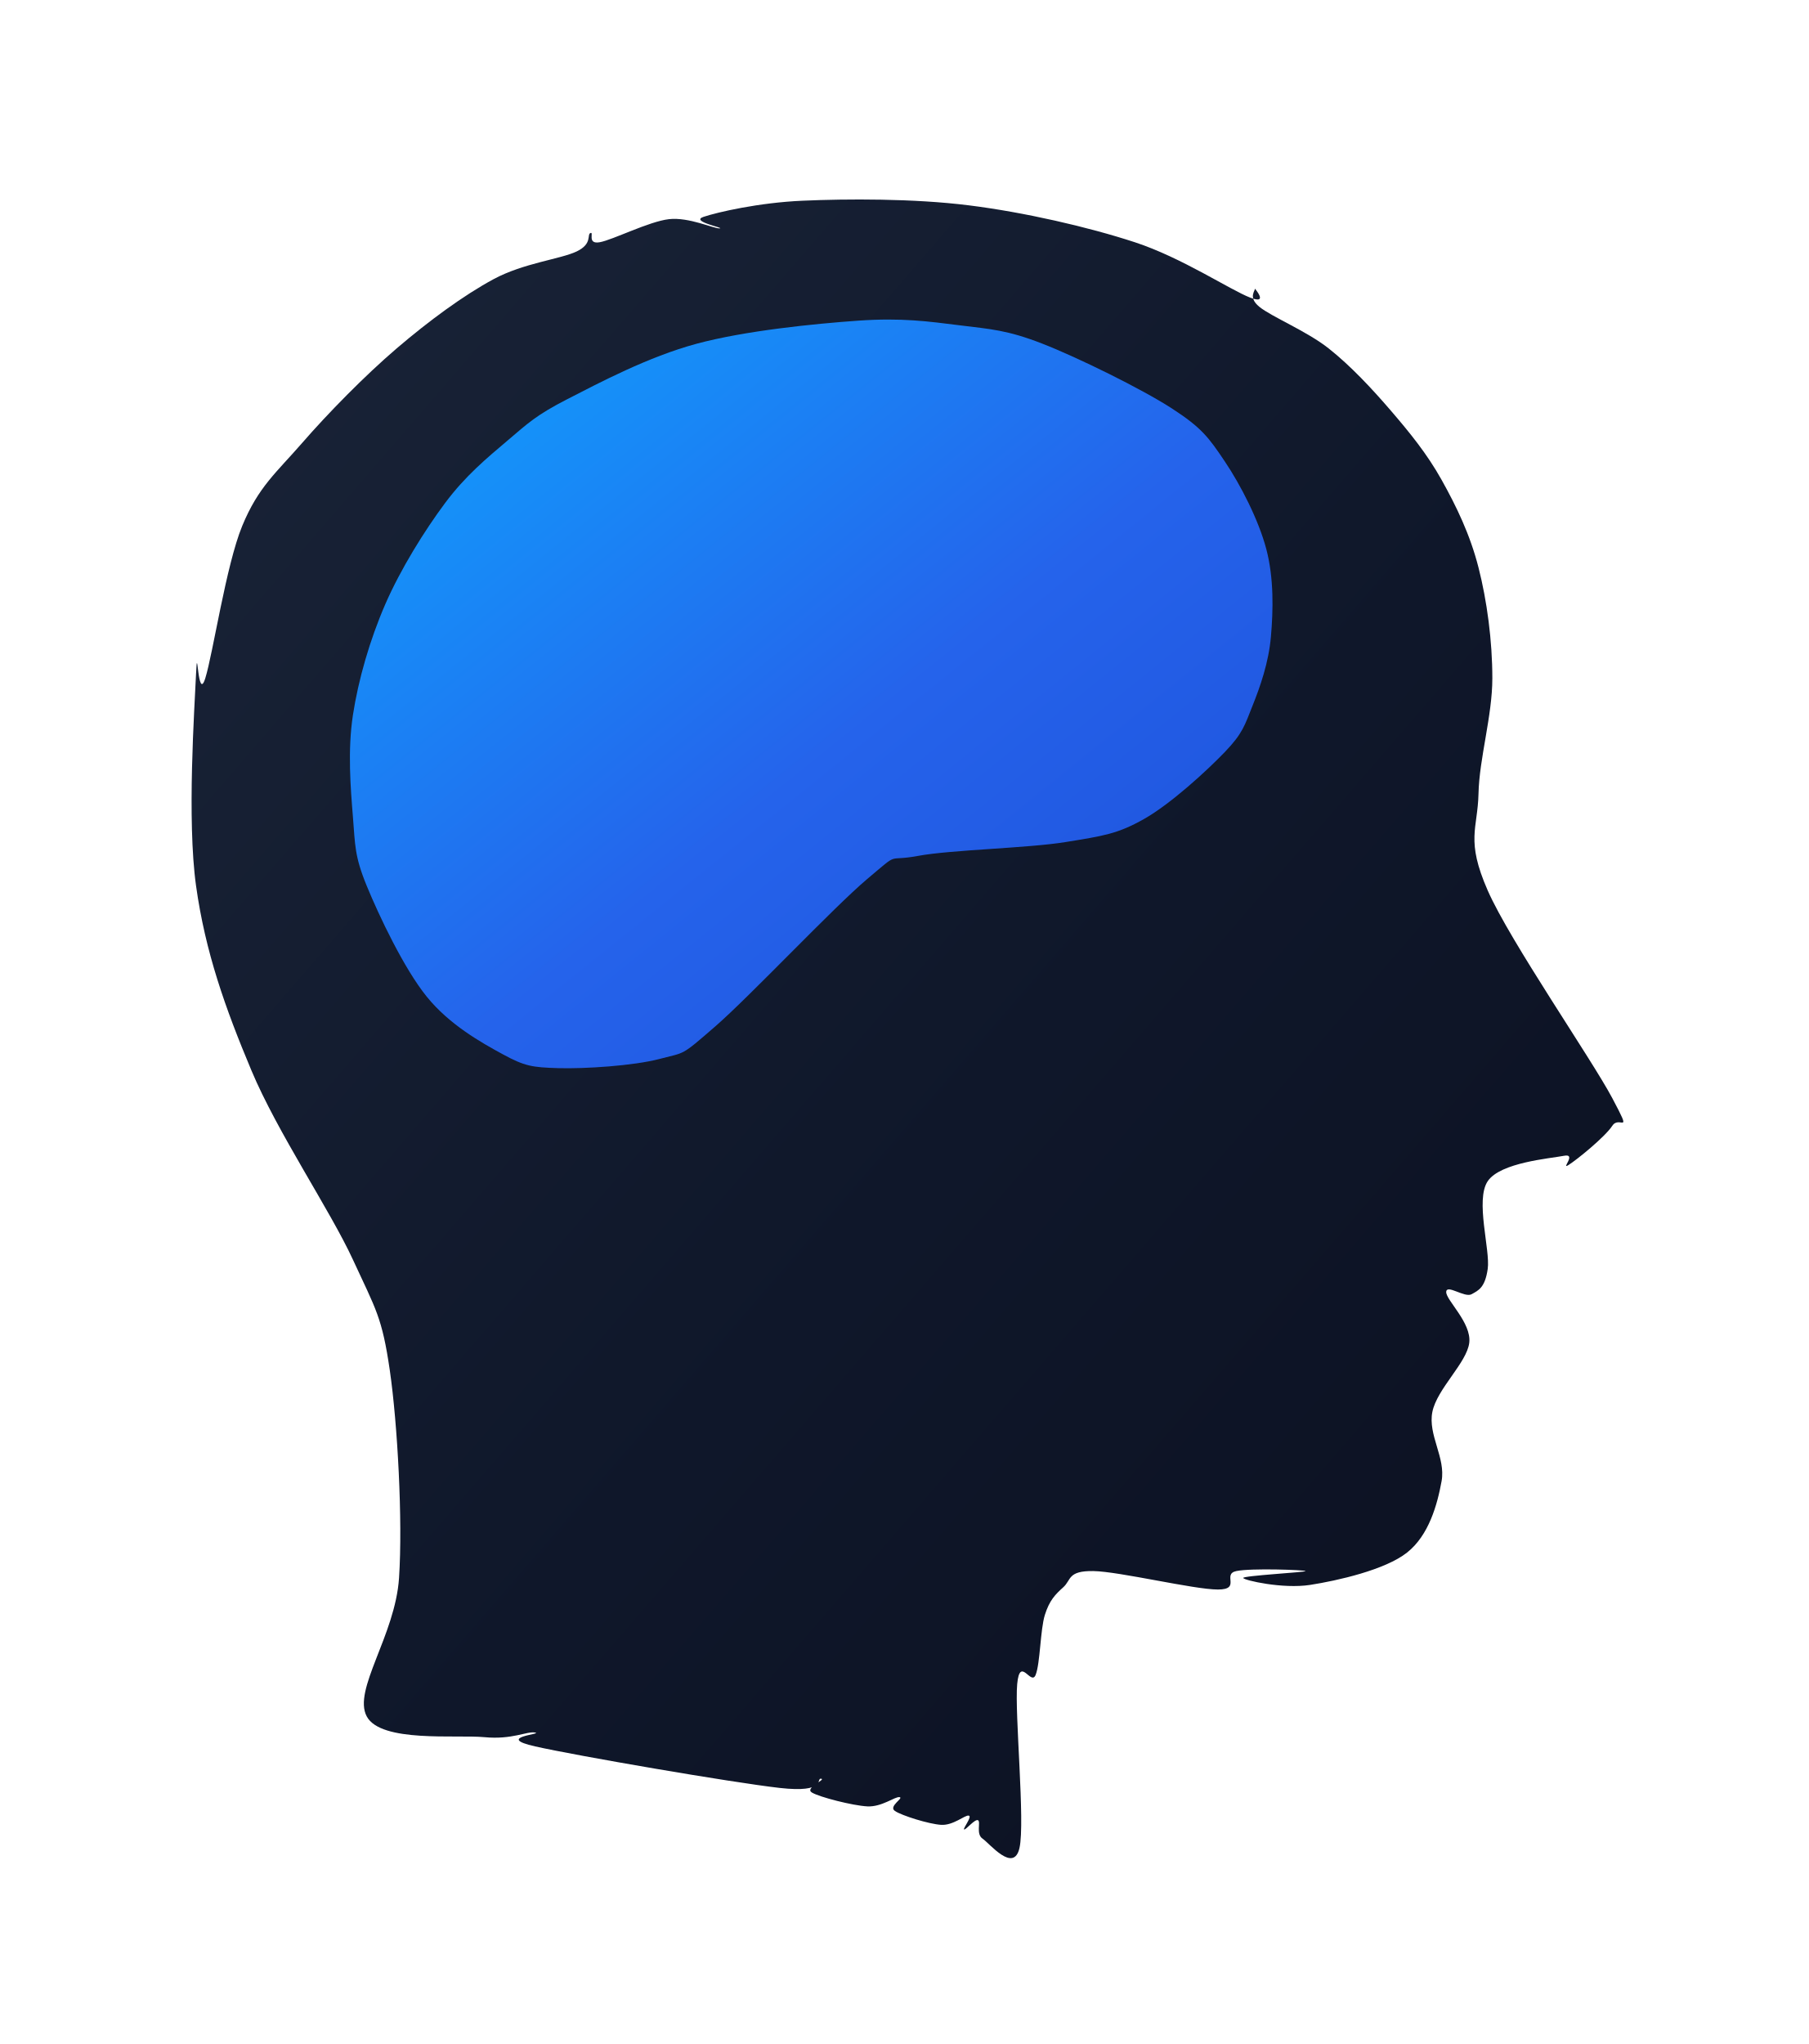
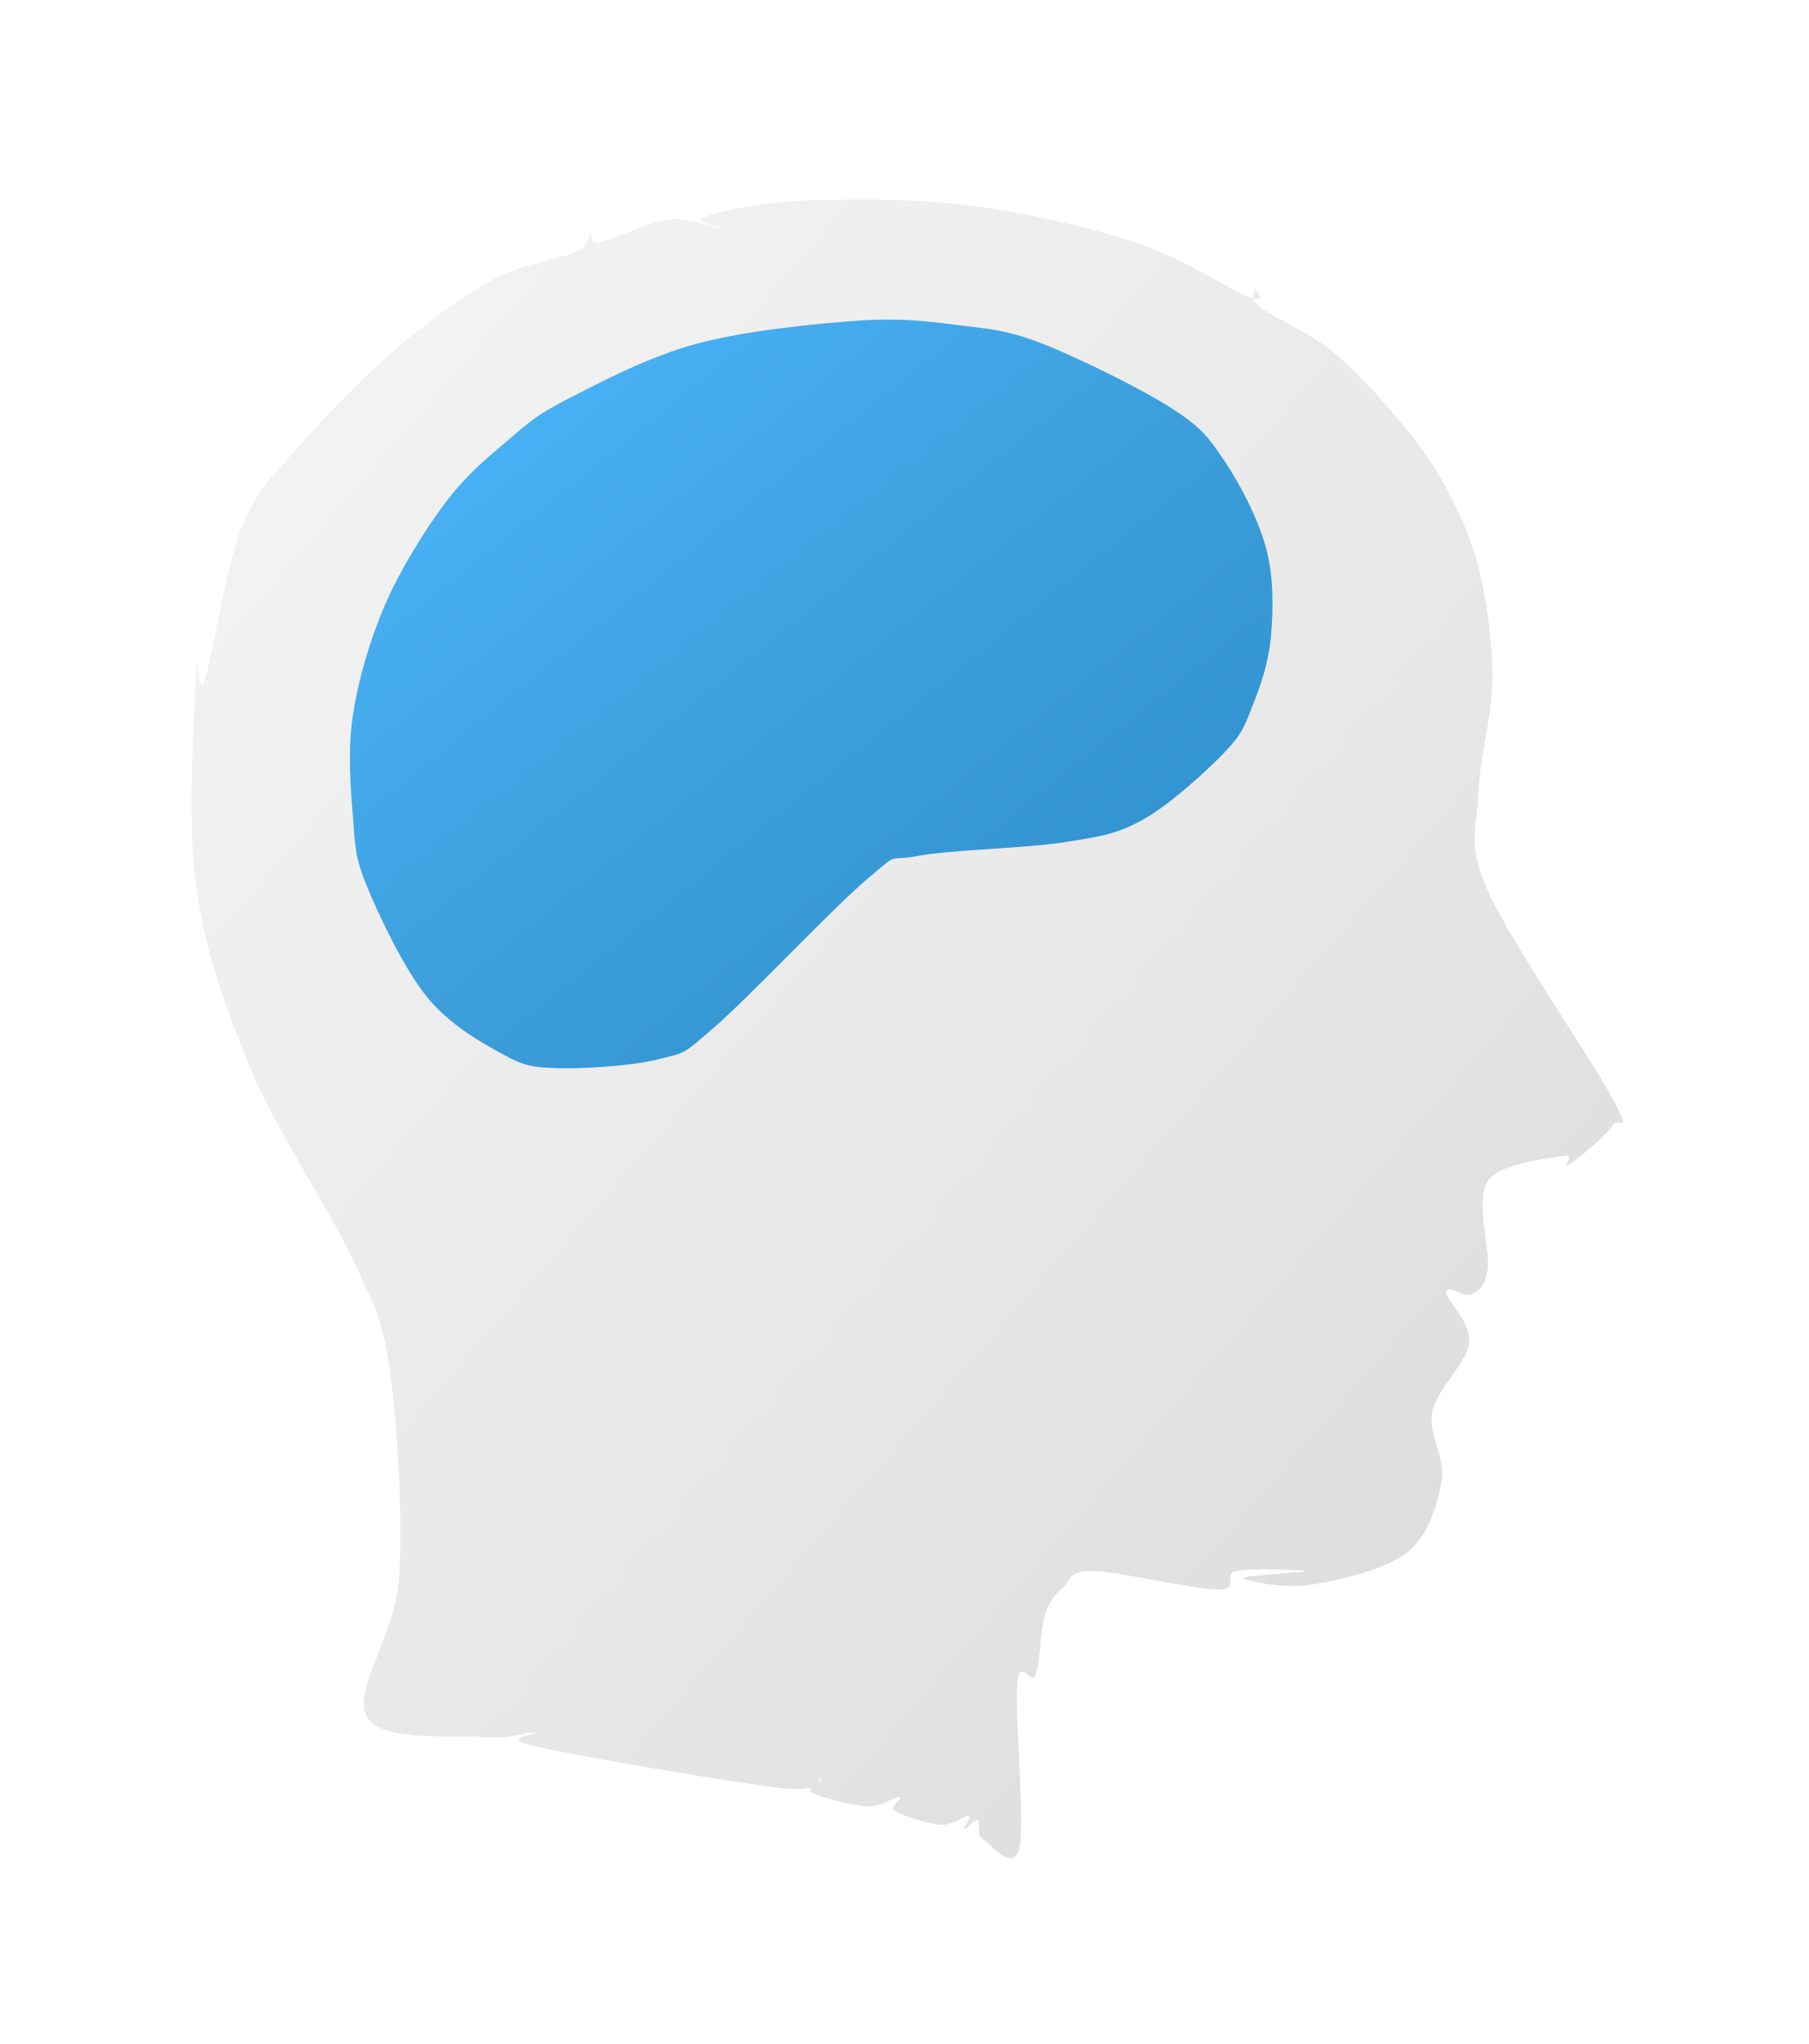
<svg xmlns="http://www.w3.org/2000/svg" viewBox="0 0 392 443" role="img" aria-label="ai.doo mark">
  <defs>
    <linearGradient id="head" x1="0" y1="0" x2="1" y2="1">
-       <stop offset="0%" stop-color="#1a2438" />
-       <stop offset="55%" stop-color="#0f172a" />
-       <stop offset="100%" stop-color="#0b1020" />
+       <stop offset="0%" stop-color="#f5f5f5" />
+       <stop offset="55%" stop-color="#e8e8e8" />
+       <stop offset="100%" stop-color="#d8d8d8" />
    </linearGradient>
    <linearGradient id="brain" x1="0" y1="0" x2="1" y2="1">
-       <stop offset="0%" stop-color="#0ea5ff" />
-       <stop offset="55%" stop-color="#2563eb" />
-       <stop offset="100%" stop-color="#1d4ed8" />
+       <stop offset="0%" stop-color="#4db8ff" />
+       <stop offset="55%" stop-color="#3b9dd9" />
+       <stop offset="100%" stop-color="#2a8bc9" />
    </linearGradient>
  </defs>
  <path d="M 174.00 43.50 C 164.42 43.92 155.50 46.00 152.50 47.00 C 149.50 48.00 157.25 49.42 156.00 49.50 C 154.75 49.58 149.33 47.00 145.00 47.50 C 140.67 48.00 132.83 52.00 130.00 52.50 C 127.17 53.00 128.83 50.17 128.00 50.50 C 127.17 50.83 128.50 52.83 125.00 54.50 C 121.50 56.17 113.50 57.00 107.00 60.50 C 100.50 64.00 92.92 69.58 86.00 75.50 C 79.08 81.42 71.08 89.58 65.50 96.00 C 59.92 102.42 56.00 105.50 52.50 114.00 C 49.00 122.50 46.17 141.67 44.50 147.00 C 42.83 152.33 42.83 138.50 42.50 146.00 C 42.17 153.50 40.50 177.67 42.50 192.00 C 44.50 206.33 48.83 218.50 54.50 232.00 C 60.17 245.50 71.50 262.17 76.50 273.00 C 81.50 283.83 82.83 285.50 84.50 297.00 C 86.17 308.50 87.33 329.50 86.50 342.00 C 85.67 354.50 76.42 366.25 79.50 372.00 C 82.58 377.75 98.92 375.92 105.00 376.50 C 111.08 377.08 114.17 375.17 116.00 375.50 C 117.83 375.83 107.17 376.50 116.00 378.50 C 124.83 380.50 158.67 386.33 169.00 387.50 C 179.33 388.67 176.83 385.33 178.00 385.50 C 179.17 385.67 174.33 387.50 176.00 388.50 C 177.67 389.50 184.83 391.33 188.00 391.50 C 191.17 391.67 194.00 389.33 195.00 389.50 C 196.00 389.67 192.50 391.50 194.00 392.50 C 195.50 393.50 201.33 395.33 204.00 395.50 C 206.67 395.67 209.17 393.33 210.00 393.50 C 210.83 393.67 208.67 396.33 209.00 396.50 C 209.33 396.67 211.33 394.17 212.00 394.50 C 212.67 394.83 211.50 397.50 213.00 398.50 C 214.50 399.50 219.75 406.08 221.00 400.50 C 222.25 394.92 219.92 371.25 220.50 365.00 C 221.08 358.75 223.50 365.50 224.50 363.00 C 225.50 360.50 225.50 353.17 226.50 350.00 C 227.50 346.83 228.75 345.58 230.50 344.00 C 232.25 342.42 231.42 340.42 237.00 340.50 C 242.58 340.58 258.83 344.50 264.00 344.50 C 269.17 344.50 264.83 341.17 268.00 340.50 C 271.17 339.83 282.75 340.25 283.00 340.50 C 283.25 340.75 269.33 341.50 269.50 342.00 C 269.67 342.50 278.08 344.42 284.00 343.50 C 289.92 342.58 300.25 340.25 305.00 336.50 C 309.75 332.75 311.58 326.08 312.50 321.00 C 313.42 315.92 309.50 311.00 310.50 306.00 C 311.50 301.00 318.00 295.33 318.50 291.00 C 319.00 286.67 313.42 281.75 313.50 280.00 C 313.58 278.25 317.50 281.33 319.00 280.50 C 320.50 279.67 321.92 279.08 322.50 275.00 C 323.08 270.92 319.75 260.08 322.50 256.00 C 325.25 251.92 336.08 251.08 339.00 250.50 C 341.92 249.92 338.25 253.58 340.00 252.50 C 341.75 251.42 347.92 246.42 349.50 244.00 C 351.08 241.58 354.00 246.50 349.50 238.00 C 345.00 229.50 327.33 204.00 322.50 193.00 C 317.67 182.00 320.33 179.67 320.50 172.00 C 320.67 164.33 323.50 155.17 323.50 147.00 C 323.50 138.83 322.33 130.17 320.50 123.00 C 318.67 115.83 315.67 109.67 312.50 104.00 C 309.33 98.33 305.58 93.75 301.50 89.00 C 297.42 84.25 292.75 79.25 288.00 75.50 C 283.25 71.75 275.67 68.67 273.00 66.50 C 270.33 64.33 272.33 62.83 272.00 62.50 C 271.67 62.17 275.33 66.17 271.00 64.50 C 266.67 62.83 256.17 55.83 246.00 52.50 C 235.83 49.17 222.00 46.00 210.00 44.50 C 198.00 43.00 183.58 43.08 174.00 43.50 Z" fill="url(#head)" />
  <path d="M 186.00 69.50 C 176.50 70.17 161.50 71.67 151.00 74.50 C 140.50 77.33 129.83 83.00 123.00 86.50 C 116.17 90.00 114.42 91.75 110.00 95.50 C 105.58 99.25 100.92 103.08 96.50 109.00 C 92.08 114.92 86.83 123.33 83.50 131.00 C 80.17 138.67 77.67 147.33 76.50 155.00 C 75.33 162.67 76.00 170.83 76.50 177.00 C 77.00 183.17 76.83 185.50 79.50 192.00 C 82.17 198.50 87.58 209.92 92.50 216.00 C 97.42 222.08 104.25 225.92 109.00 228.50 C 113.75 231.08 115.33 231.33 121.00 231.50 C 126.67 231.67 137.33 231.00 143.00 229.50 C 148.67 228.00 147.50 229.00 155.00 222.50 C 162.50 216.00 180.67 196.67 188.00 190.50 C 195.33 184.33 191.83 186.83 199.00 185.50 C 206.17 184.17 222.83 183.83 231.00 182.50 C 239.17 181.17 242.25 180.75 248.00 177.50 C 253.75 174.25 261.58 167.08 265.50 163.00 C 269.42 158.92 269.83 157.17 271.50 153.00 C 273.17 148.83 275.00 143.67 275.50 138.00 C 276.00 132.33 276.17 125.33 274.50 119.00 C 272.83 112.67 268.92 105.08 265.50 100.00 C 262.08 94.92 260.58 92.75 254.00 88.50 C 247.42 84.25 233.67 77.50 226.00 74.50 C 218.33 71.50 214.67 71.33 208.00 70.50 C 201.33 69.67 195.50 68.83 186.00 69.50 Z" fill="url(#brain)" />
</svg>
